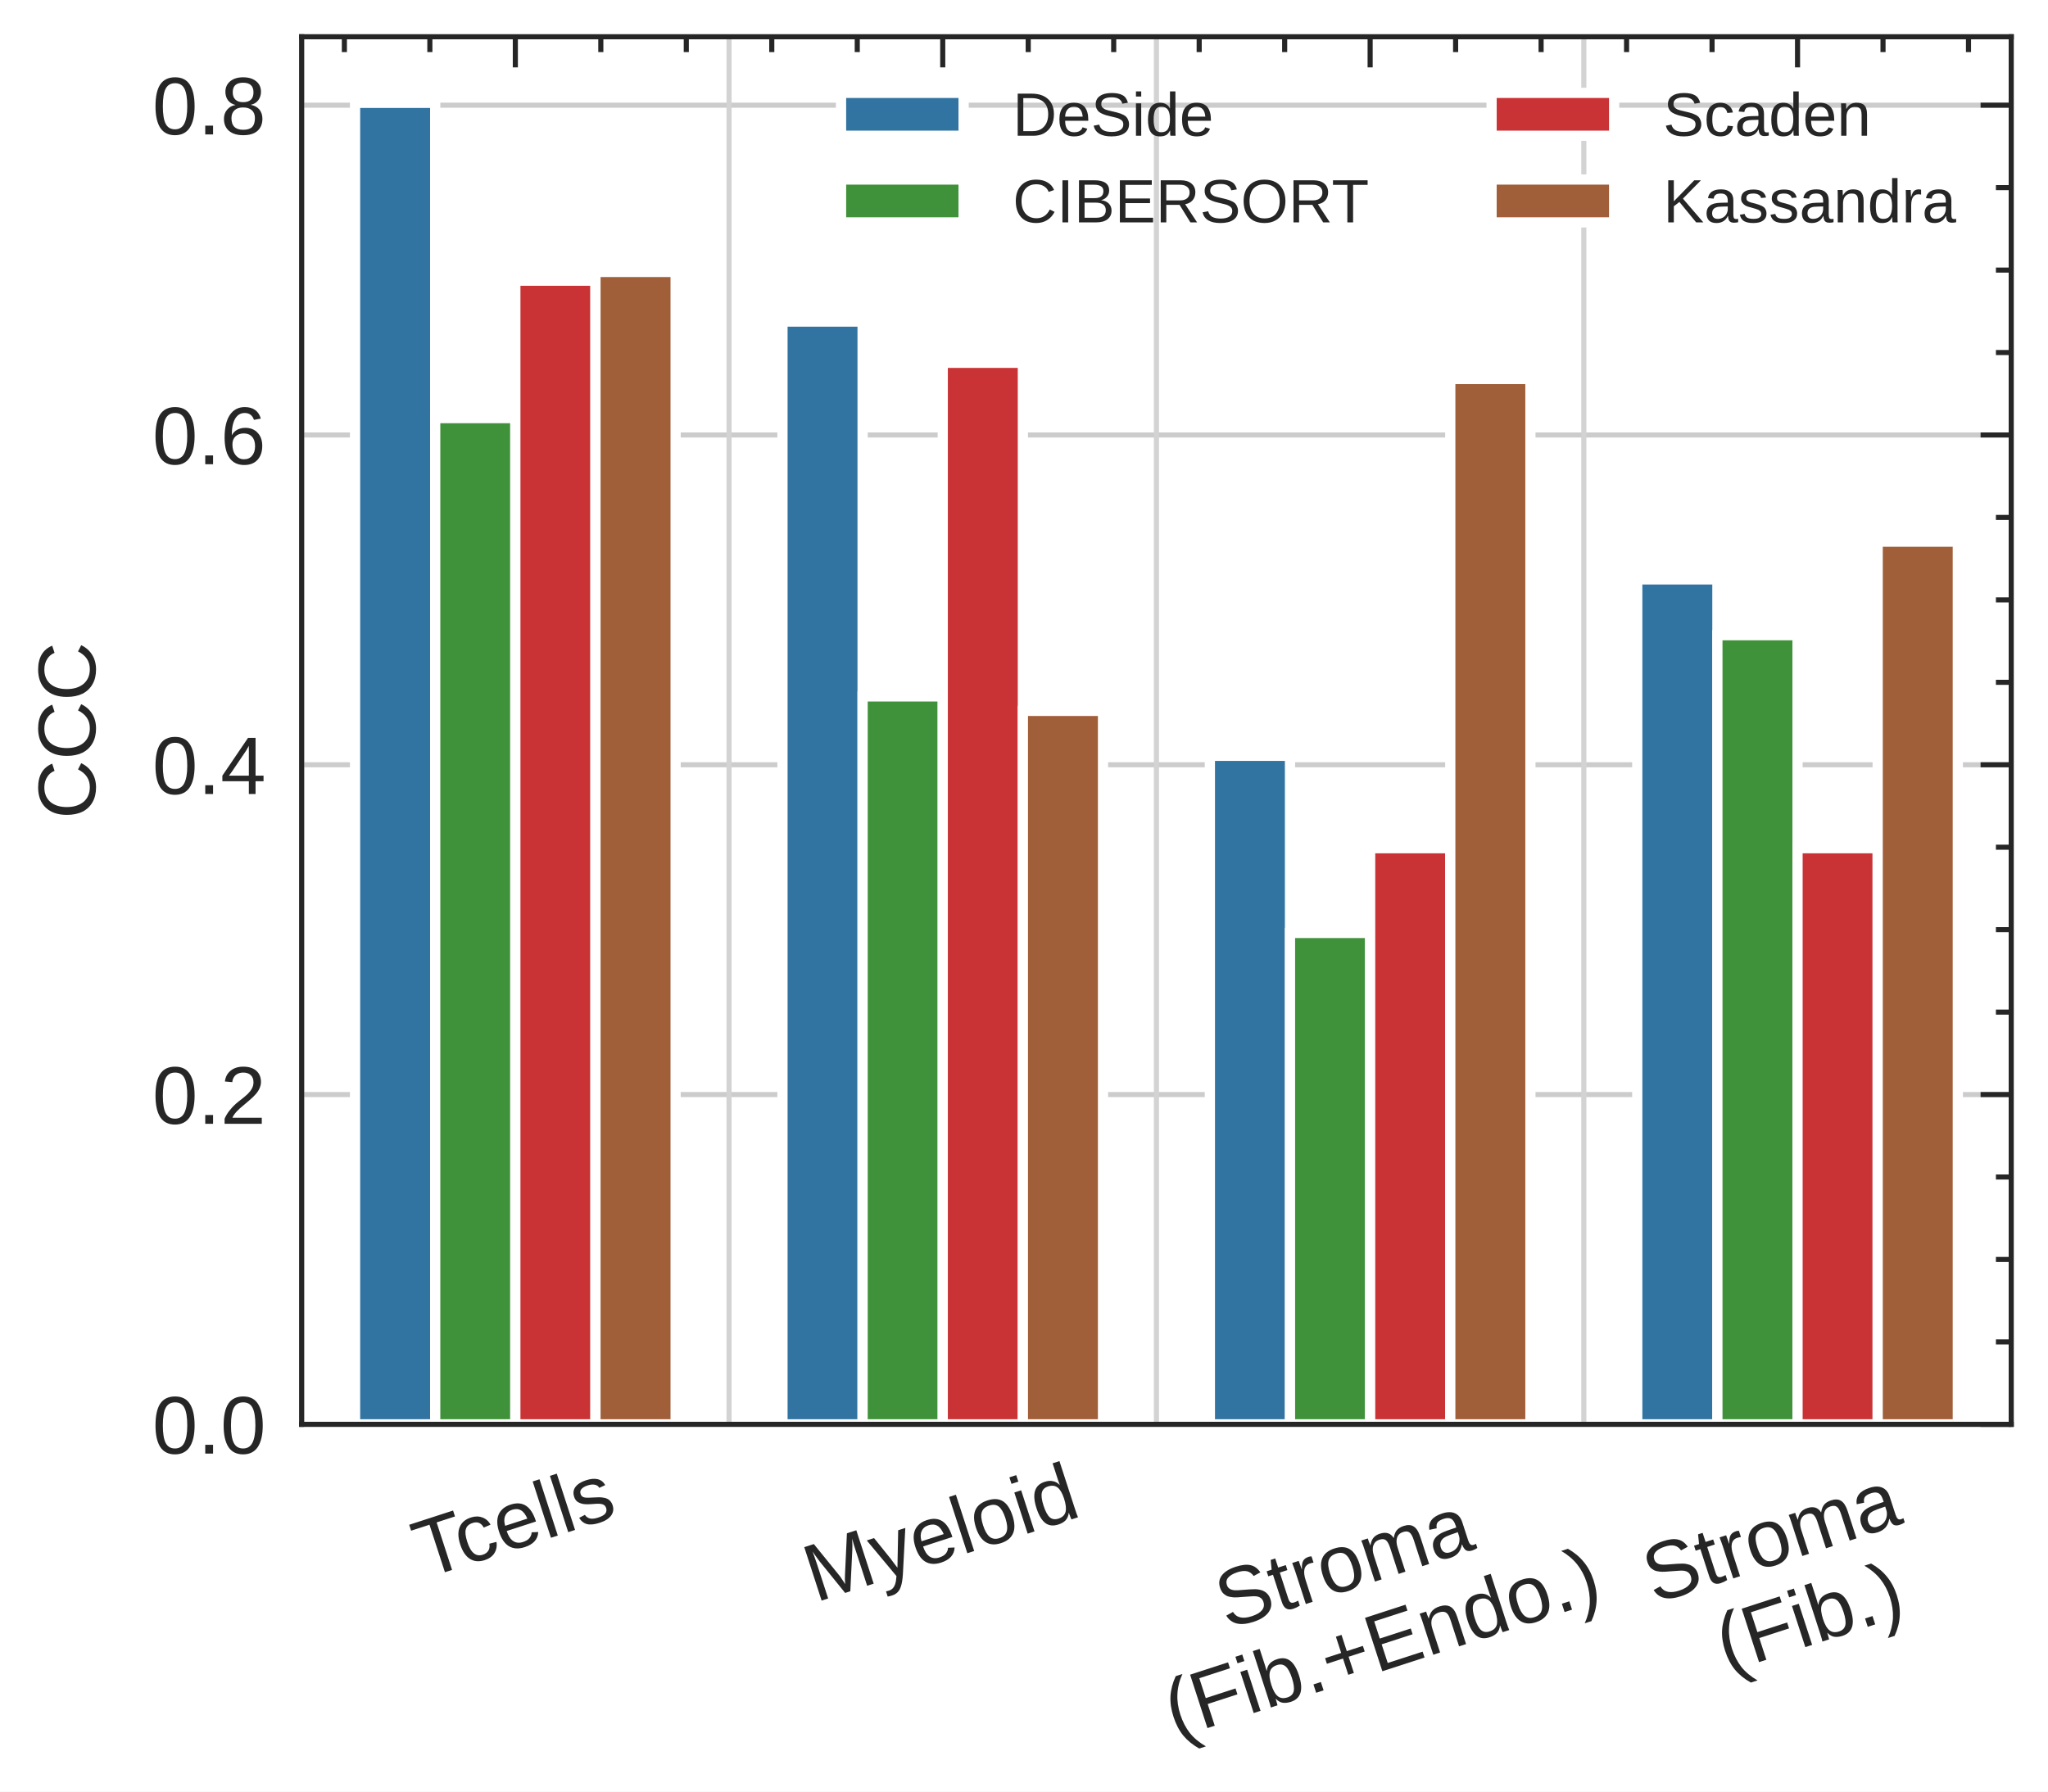
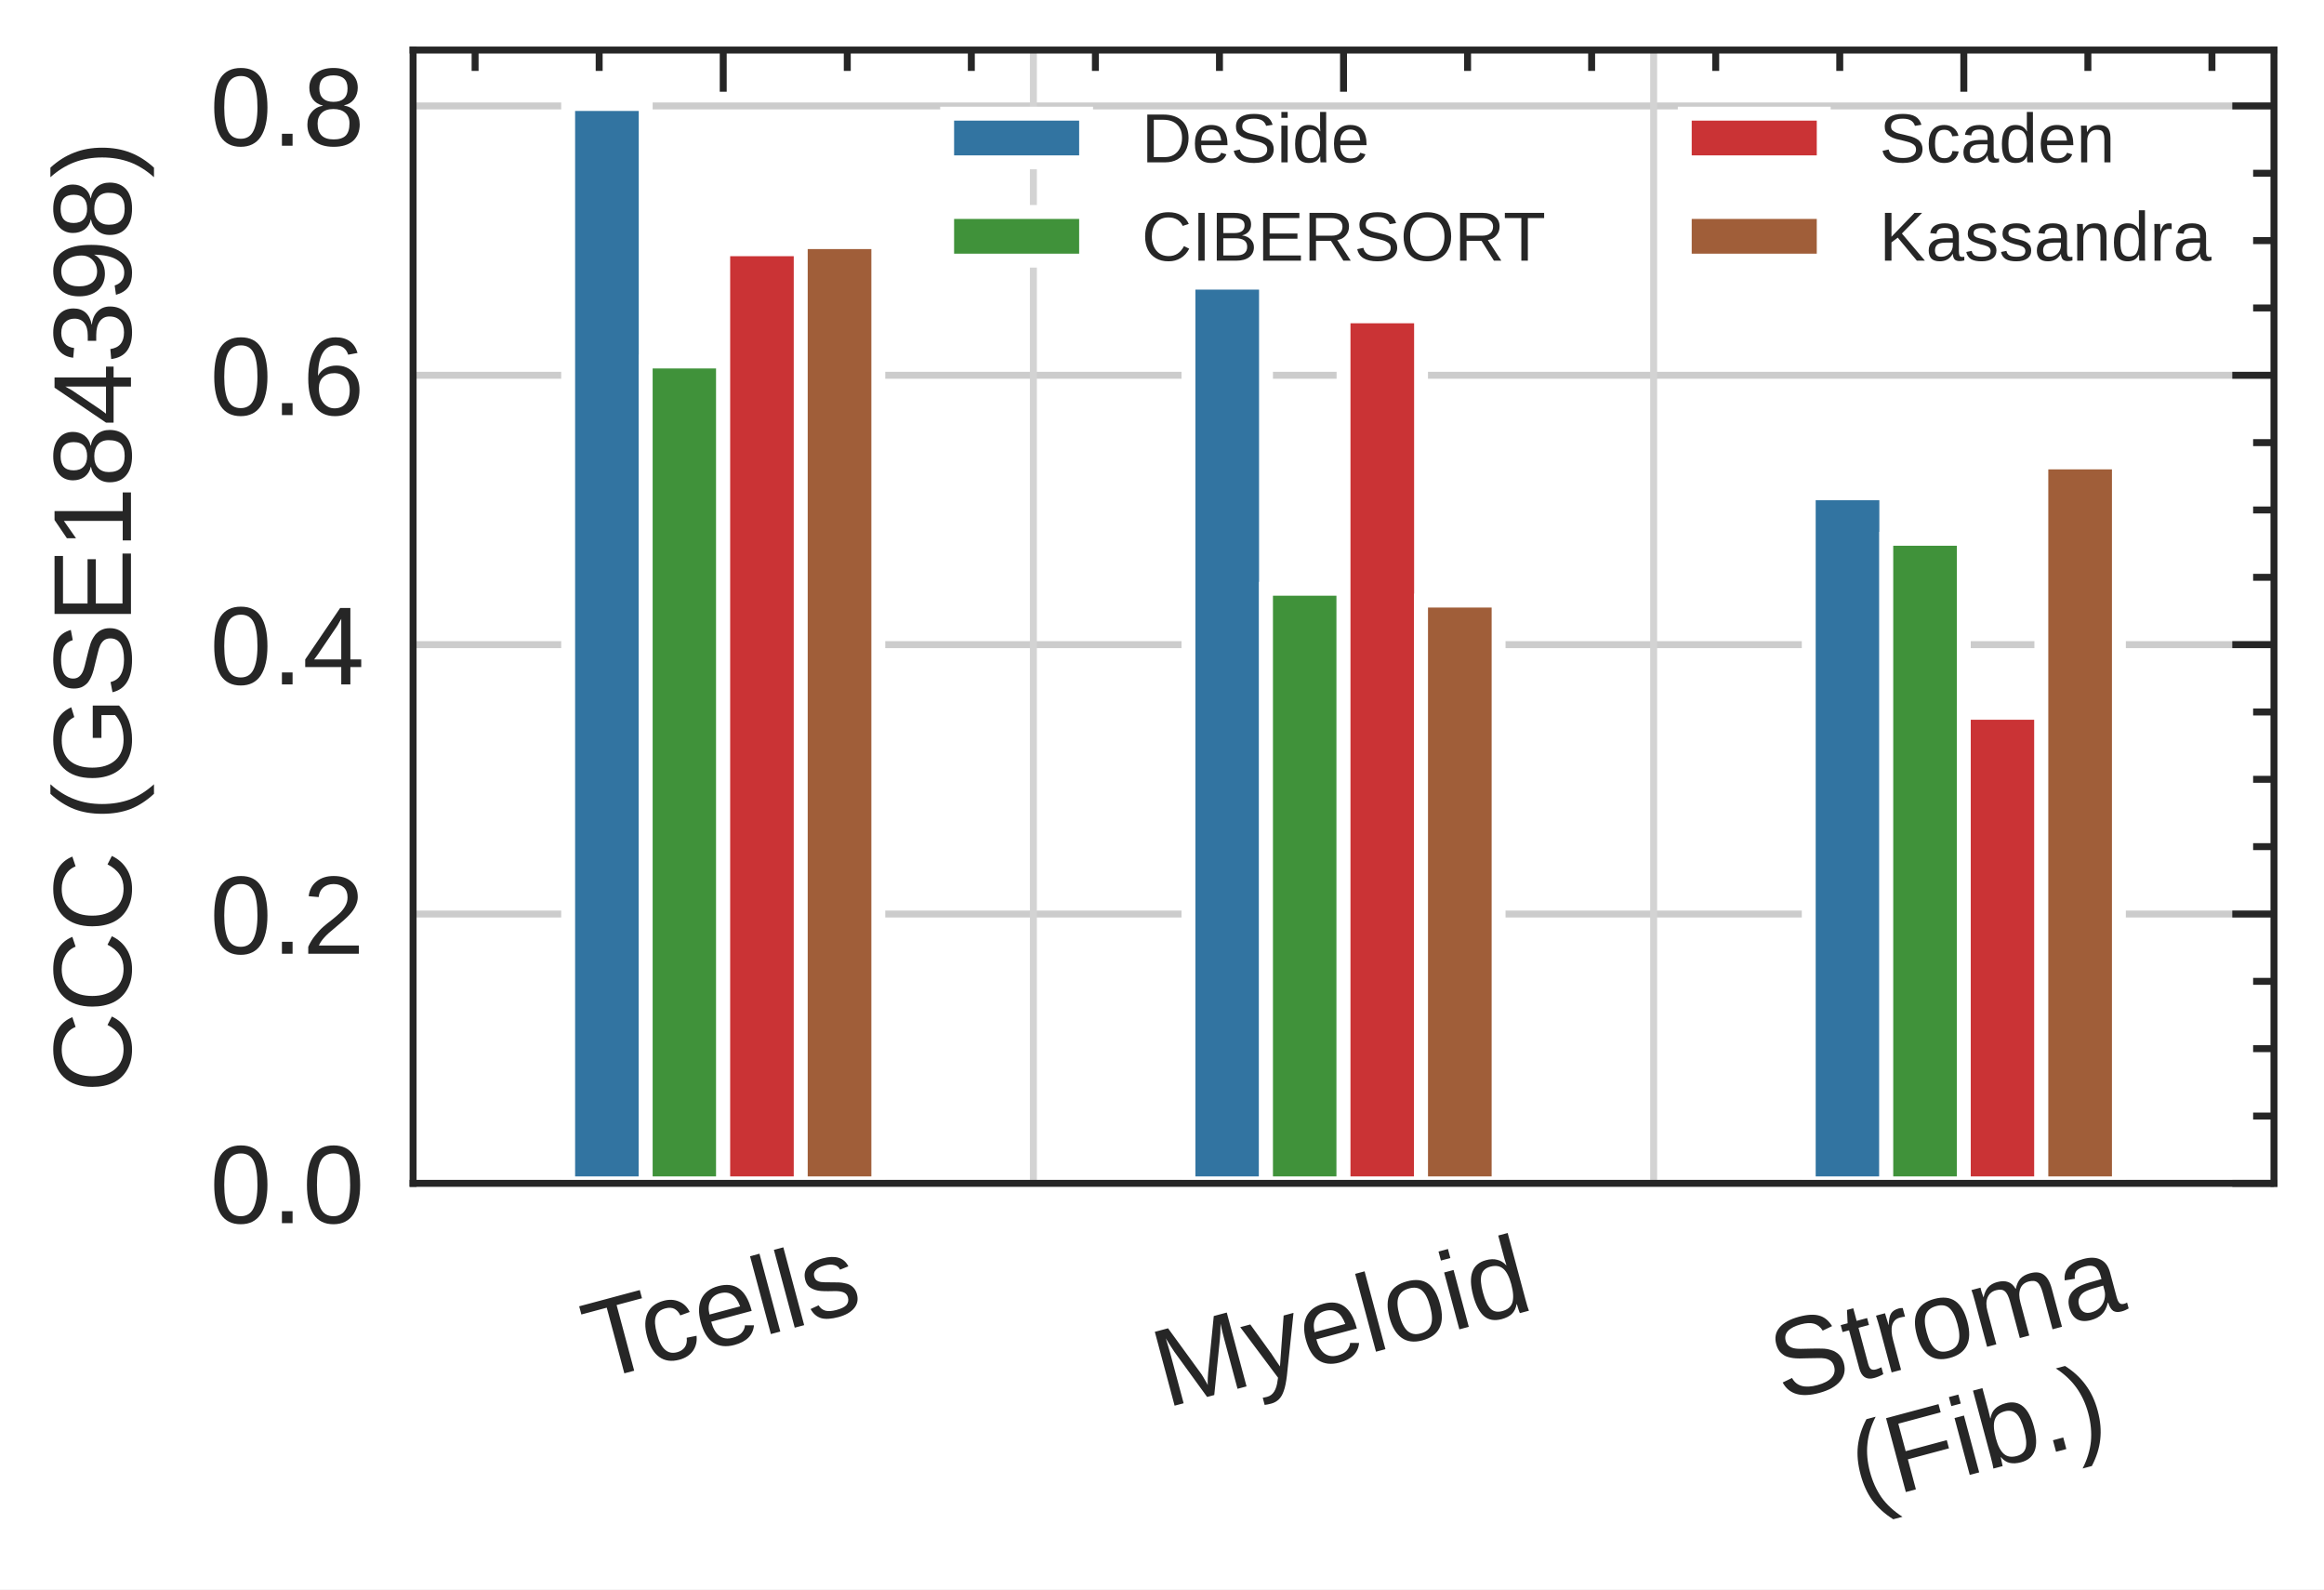
- <svg xmlns="http://www.w3.org/2000/svg" xmlns:xlink="http://www.w3.org/1999/xlink" width="200.536pt" height="175.477pt" viewBox="0 0 200.536 175.477" version="1.1">
+ <svg xmlns="http://www.w3.org/2000/svg" xmlns:xlink="http://www.w3.org/1999/xlink" width="167.248pt" height="114.357pt" viewBox="0 0 167.248 114.357" version="1.1">
  <defs>
    <style type="text/css">*{stroke-linejoin: round; stroke-linecap: butt}</style>
  </defs>
  <g id="figure_1">
    <g id="patch_1">
-       <path d="M 0 175.477  L 200.536 175.477  L 200.536 0  L 0 0  z " style="fill: #ffffff" />
+       <path d="M 0 114.357  L 167.248 114.357  L 167.248 0  L 0 0  z " style="fill: #ffffff" />
    </g>
    <g id="axes_1">
      <g id="patch_2">
-         <path d="M 29.536 139.5  L 196.936 139.5  L 196.936 3.6  L 29.536 3.6  z " style="fill: #ffffff" />
+         <path d="M 29.727 85.14  L 163.648 85.14  L 163.648 3.6  L 29.727 3.6  z " style="fill: #ffffff" />
      </g>
      <g id="matplotlib.axis_1">
        <g id="xtick_1">
          <g id="line2d_1">
            <defs>
-               <path id="mb11e8b352e" d="M 0 0  L 0 3  " style="stroke: #262626; stroke-width: 0.5" />
+               <path id="m03dd4db7f7" d="M 0 0  L 0 3  " style="stroke: #262626; stroke-width: 0.5" />
            </defs>
            <g>
-               <use xlink:href="#mb11e8b352e" x="50.461" y="3.6" style="fill: #262626; stroke: #262626; stroke-width: 0.5" />
+               <use xlink:href="#m03dd4db7f7" x="52.047" y="3.6" style="fill: #262626; stroke: #262626; stroke-width: 0.5" />
            </g>
          </g>
          <g id="text_1">
-             <text style="fill: #262626; font: 8px 'Arial'" transform="translate(41.58977 154.6263)rotate(-18)">Tcells</text>
+             <text style="fill: #262626; font: 8px 'Arial'" transform="translate(42.92351 99.34751)rotate(-15)">Tcells</text>
          </g>
        </g>
        <g id="xtick_2">
          <g id="line2d_2">
            <g>
-               <use xlink:href="#mb11e8b352e" x="92.311" y="3.6" style="fill: #262626; stroke: #262626; stroke-width: 0.5" />
+               <use xlink:href="#m03dd4db7f7" x="96.688" y="3.6" style="fill: #262626; stroke: #262626; stroke-width: 0.5" />
            </g>
          </g>
          <g id="text_2">
-             <text style="fill: #262626; font: 8px 'Arial'" transform="translate(79.82791 156.964)rotate(-18)">Myeloid</text>
+             <text style="fill: #262626; font: 8px 'Arial'" transform="translate(83.89777 101.3055)rotate(-15)">Myeloid</text>
          </g>
        </g>
        <g id="xtick_3">
          <g id="line2d_3">
            <g>
-               <use xlink:href="#mb11e8b352e" x="134.161" y="3.6" style="fill: #262626; stroke: #262626; stroke-width: 0.5" />
+               <use xlink:href="#m03dd4db7f7" x="141.327" y="3.6" style="fill: #262626; stroke: #262626; stroke-width: 0.5" />
            </g>
          </g>
          <g id="text_3">
-             <text style="fill: #262626; font: 8px 'Arial'" transform="translate(120.1426 159.6086)rotate(-18)">Stroma </text>
-             <text style="fill: #262626; font: 8px 'Arial'" transform="translate(115.0739 170.2755)rotate(-18)">(Fib.+Endo.)</text>
+             <text style="fill: #262626; font: 8px 'Arial'" transform="translate(128.2879 100.8445)rotate(-15)">Stroma</text>
+             <text style="fill: #262626; font: 8px 'Arial'" transform="translate(133.9475 108.2091)rotate(-15)">(Fib.)</text>
          </g>
        </g>
        <g id="xtick_4">
          <g id="line2d_4">
-             <g>
-               <use xlink:href="#mb11e8b352e" x="176.011" y="3.6" style="fill: #262626; stroke: #262626; stroke-width: 0.5" />
-             </g>
-           </g>
-           <g id="text_4">
-             <text style="fill: #262626; font: 8px 'Arial'" transform="translate(161.9926 157.1004)rotate(-18)">Stroma </text>
-             <text style="fill: #262626; font: 8px 'Arial'" transform="translate(169.0868 163.8153)rotate(-18)">(Fib.)</text>
+             <defs>
+               <path id="mecce9834c2" d="M 0 0  L 0 1.5  " style="stroke: #262626; stroke-width: 0.5" />
+             </defs>
+             <g>
+               <use xlink:href="#mecce9834c2" x="34.191" y="3.6" style="fill: #262626; stroke: #262626; stroke-width: 0.5" />
+             </g>
          </g>
        </g>
        <g id="xtick_5">
          <g id="line2d_5">
-             <defs>
-               <path id="mb21814b7e6" d="M 0 0  L 0 1.5  " style="stroke: #262626; stroke-width: 0.5" />
-             </defs>
-             <g>
-               <use xlink:href="#mb21814b7e6" x="33.721" y="3.6" style="fill: #262626; stroke: #262626; stroke-width: 0.5" />
+             <g>
+               <use xlink:href="#mecce9834c2" x="43.12" y="3.6" style="fill: #262626; stroke: #262626; stroke-width: 0.5" />
            </g>
          </g>
        </g>
        <g id="xtick_6">
          <g id="line2d_6">
            <g>
-               <use xlink:href="#mb21814b7e6" x="42.091" y="3.6" style="fill: #262626; stroke: #262626; stroke-width: 0.5" />
+               <use xlink:href="#mecce9834c2" x="60.975" y="3.6" style="fill: #262626; stroke: #262626; stroke-width: 0.5" />
            </g>
          </g>
        </g>
        <g id="xtick_7">
          <g id="line2d_7">
            <g>
-               <use xlink:href="#mb21814b7e6" x="58.831" y="3.6" style="fill: #262626; stroke: #262626; stroke-width: 0.5" />
+               <use xlink:href="#mecce9834c2" x="69.903" y="3.6" style="fill: #262626; stroke: #262626; stroke-width: 0.5" />
            </g>
          </g>
        </g>
        <g id="xtick_8">
          <g id="line2d_8">
            <g>
-               <use xlink:href="#mb21814b7e6" x="67.201" y="3.6" style="fill: #262626; stroke: #262626; stroke-width: 0.5" />
+               <use xlink:href="#mecce9834c2" x="78.832" y="3.6" style="fill: #262626; stroke: #262626; stroke-width: 0.5" />
            </g>
          </g>
        </g>
        <g id="xtick_9">
          <g id="line2d_9">
            <g>
-               <use xlink:href="#mb21814b7e6" x="75.571" y="3.6" style="fill: #262626; stroke: #262626; stroke-width: 0.5" />
+               <use xlink:href="#mecce9834c2" x="87.76" y="3.6" style="fill: #262626; stroke: #262626; stroke-width: 0.5" />
            </g>
          </g>
        </g>
        <g id="xtick_10">
          <g id="line2d_10">
            <g>
-               <use xlink:href="#mb21814b7e6" x="83.941" y="3.6" style="fill: #262626; stroke: #262626; stroke-width: 0.5" />
+               <use xlink:href="#mecce9834c2" x="105.615" y="3.6" style="fill: #262626; stroke: #262626; stroke-width: 0.5" />
            </g>
          </g>
        </g>
        <g id="xtick_11">
          <g id="line2d_11">
            <g>
-               <use xlink:href="#mb21814b7e6" x="100.681" y="3.6" style="fill: #262626; stroke: #262626; stroke-width: 0.5" />
+               <use xlink:href="#mecce9834c2" x="114.543" y="3.6" style="fill: #262626; stroke: #262626; stroke-width: 0.5" />
            </g>
          </g>
        </g>
        <g id="xtick_12">
          <g id="line2d_12">
            <g>
-               <use xlink:href="#mb21814b7e6" x="109.051" y="3.6" style="fill: #262626; stroke: #262626; stroke-width: 0.5" />
+               <use xlink:href="#mecce9834c2" x="123.472" y="3.6" style="fill: #262626; stroke: #262626; stroke-width: 0.5" />
            </g>
          </g>
        </g>
        <g id="xtick_13">
          <g id="line2d_13">
            <g>
-               <use xlink:href="#mb21814b7e6" x="117.421" y="3.6" style="fill: #262626; stroke: #262626; stroke-width: 0.5" />
+               <use xlink:href="#mecce9834c2" x="132.399" y="3.6" style="fill: #262626; stroke: #262626; stroke-width: 0.5" />
            </g>
          </g>
        </g>
        <g id="xtick_14">
          <g id="line2d_14">
            <g>
-               <use xlink:href="#mb21814b7e6" x="125.791" y="3.6" style="fill: #262626; stroke: #262626; stroke-width: 0.5" />
+               <use xlink:href="#mecce9834c2" x="150.256" y="3.6" style="fill: #262626; stroke: #262626; stroke-width: 0.5" />
            </g>
          </g>
        </g>
        <g id="xtick_15">
          <g id="line2d_15">
            <g>
-               <use xlink:href="#mb21814b7e6" x="142.531" y="3.6" style="fill: #262626; stroke: #262626; stroke-width: 0.5" />
-             </g>
-           </g>
-         </g>
-         <g id="xtick_16">
-           <g id="line2d_16">
-             <g>
-               <use xlink:href="#mb21814b7e6" x="150.901" y="3.6" style="fill: #262626; stroke: #262626; stroke-width: 0.5" />
-             </g>
-           </g>
-         </g>
-         <g id="xtick_17">
-           <g id="line2d_17">
-             <g>
-               <use xlink:href="#mb21814b7e6" x="159.271" y="3.6" style="fill: #262626; stroke: #262626; stroke-width: 0.5" />
-             </g>
-           </g>
-         </g>
-         <g id="xtick_18">
-           <g id="line2d_18">
-             <g>
-               <use xlink:href="#mb21814b7e6" x="167.641" y="3.6" style="fill: #262626; stroke: #262626; stroke-width: 0.5" />
-             </g>
-           </g>
-         </g>
-         <g id="xtick_19">
-           <g id="line2d_19">
-             <g>
-               <use xlink:href="#mb21814b7e6" x="184.381" y="3.6" style="fill: #262626; stroke: #262626; stroke-width: 0.5" />
-             </g>
-           </g>
-         </g>
-         <g id="xtick_20">
-           <g id="line2d_20">
-             <g>
-               <use xlink:href="#mb21814b7e6" x="192.751" y="3.6" style="fill: #262626; stroke: #262626; stroke-width: 0.5" />
+               <use xlink:href="#mecce9834c2" x="159.184" y="3.6" style="fill: #262626; stroke: #262626; stroke-width: 0.5" />
            </g>
          </g>
        </g>
      </g>
      <g id="matplotlib.axis_2">
        <g id="ytick_1">
+           <g id="line2d_16">
+             <path d="M 29.727 85.14  L 163.648 85.14  " clip-path="url(#pc19cec42f4)" style="fill: none; stroke: #cccccc; stroke-width: 0.5; stroke-linecap: round" />
+           </g>
+           <g id="line2d_17">
+             <defs>
+               <path id="m94fa86113b" d="M 0 0  L -3 0  " style="stroke: #262626; stroke-width: 0.5" />
+             </defs>
+             <g>
+               <use xlink:href="#m94fa86113b" x="163.648" y="85.14" style="fill: #262626; stroke: #262626; stroke-width: 0.5" />
+             </g>
+           </g>
+           <g id="text_4">
+             <text style="fill: #262626; font: 8px 'Arial'; text-anchor: end" x="26.227" y="88.003" transform="rotate(-0, 26.2275, 88.00312)">0.0</text>
+           </g>
+         </g>
+         <g id="ytick_2">
+           <g id="line2d_18">
+             <path d="M 29.727 65.76  L 163.648 65.76  " clip-path="url(#pc19cec42f4)" style="fill: none; stroke: #cccccc; stroke-width: 0.5; stroke-linecap: round" />
+           </g>
+           <g id="line2d_19">
+             <g>
+               <use xlink:href="#m94fa86113b" x="163.648" y="65.76" style="fill: #262626; stroke: #262626; stroke-width: 0.5" />
+             </g>
+           </g>
+           <g id="text_5">
+             <text style="fill: #262626; font: 8px 'Arial'; text-anchor: end" x="26.227" y="68.623" transform="rotate(-0, 26.2275, 68.62341)">0.2</text>
+           </g>
+         </g>
+         <g id="ytick_3">
+           <g id="line2d_20">
+             <path d="M 29.727 46.381  L 163.648 46.381  " clip-path="url(#pc19cec42f4)" style="fill: none; stroke: #cccccc; stroke-width: 0.5; stroke-linecap: round" />
+           </g>
          <g id="line2d_21">
-             <path d="M 29.536 139.5  L 196.936 139.5  " clip-path="url(#p33b886769d)" style="fill: none; stroke: #cccccc; stroke-width: 0.5; stroke-linecap: round" />
-           </g>
+             <g>
+               <use xlink:href="#m94fa86113b" x="163.648" y="46.381" style="fill: #262626; stroke: #262626; stroke-width: 0.5" />
+             </g>
+           </g>
+           <g id="text_6">
+             <text style="fill: #262626; font: 8px 'Arial'; text-anchor: end" x="26.227" y="49.244" transform="rotate(-0, 26.2275, 49.2437)">0.4</text>
+           </g>
+         </g>
+         <g id="ytick_4">
          <g id="line2d_22">
+             <path d="M 29.727 27.001  L 163.648 27.001  " clip-path="url(#pc19cec42f4)" style="fill: none; stroke: #cccccc; stroke-width: 0.5; stroke-linecap: round" />
+           </g>
+           <g id="line2d_23">
+             <g>
+               <use xlink:href="#m94fa86113b" x="163.648" y="27.001" style="fill: #262626; stroke: #262626; stroke-width: 0.5" />
+             </g>
+           </g>
+           <g id="text_7">
+             <text style="fill: #262626; font: 8px 'Arial'; text-anchor: end" x="26.227" y="29.864" transform="rotate(-0, 26.2275, 29.86398)">0.6</text>
+           </g>
+         </g>
+         <g id="ytick_5">
+           <g id="line2d_24">
+             <path d="M 29.727 7.621  L 163.648 7.621  " clip-path="url(#pc19cec42f4)" style="fill: none; stroke: #cccccc; stroke-width: 0.5; stroke-linecap: round" />
+           </g>
+           <g id="line2d_25">
+             <g>
+               <use xlink:href="#m94fa86113b" x="163.648" y="7.621" style="fill: #262626; stroke: #262626; stroke-width: 0.5" />
+             </g>
+           </g>
+           <g id="text_8">
+             <text style="fill: #262626; font: 8px 'Arial'; text-anchor: end" x="26.227" y="10.484" transform="rotate(-0, 26.2275, 10.48427)">0.8</text>
+           </g>
+         </g>
+         <g id="ytick_6">
+           <g id="line2d_26">
            <defs>
-               <path id="m126114aaee" d="M 0 0  L -3 0  " style="stroke: #262626; stroke-width: 0.5" />
+               <path id="m419a48492f" d="M 0 0  L -1.5 0  " style="stroke: #262626; stroke-width: 0.5" />
            </defs>
            <g>
-               <use xlink:href="#m126114aaee" x="196.936" y="139.5" style="fill: #262626; stroke: #262626; stroke-width: 0.5" />
-             </g>
-           </g>
-           <g id="text_5">
-             <text style="fill: #262626; font: 8px 'Arial'; text-anchor: end" x="26.036" y="142.363" transform="rotate(-0, 26.03625, 142.3631)">0.0</text>
-           </g>
-         </g>
-         <g id="ytick_2">
-           <g id="line2d_23">
-             <path d="M 29.536 107.2  L 196.936 107.2  " clip-path="url(#p33b886769d)" style="fill: none; stroke: #cccccc; stroke-width: 0.5; stroke-linecap: round" />
-           </g>
-           <g id="line2d_24">
-             <g>
-               <use xlink:href="#m126114aaee" x="196.936" y="107.2" style="fill: #262626; stroke: #262626; stroke-width: 0.5" />
-             </g>
-           </g>
-           <g id="text_6">
-             <text style="fill: #262626; font: 8px 'Arial'; text-anchor: end" x="26.036" y="110.064" transform="rotate(-0, 26.03625, 110.0636)">0.2</text>
-           </g>
-         </g>
-         <g id="ytick_3">
-           <g id="line2d_25">
-             <path d="M 29.536 74.901  L 196.936 74.901  " clip-path="url(#p33b886769d)" style="fill: none; stroke: #cccccc; stroke-width: 0.5; stroke-linecap: round" />
-           </g>
-           <g id="line2d_26">
-             <g>
-               <use xlink:href="#m126114aaee" x="196.936" y="74.901" style="fill: #262626; stroke: #262626; stroke-width: 0.5" />
-             </g>
-           </g>
-           <g id="text_7">
-             <text style="fill: #262626; font: 8px 'Arial'; text-anchor: end" x="26.036" y="77.764" transform="rotate(-0, 26.03625, 77.76408)">0.4</text>
-           </g>
-         </g>
-         <g id="ytick_4">
+               <use xlink:href="#m419a48492f" x="163.648" y="80.295" style="fill: #262626; stroke: #262626; stroke-width: 0.5" />
+             </g>
+           </g>
+         </g>
+         <g id="ytick_7">
          <g id="line2d_27">
-             <path d="M 29.536 42.601  L 196.936 42.601  " clip-path="url(#p33b886769d)" style="fill: none; stroke: #cccccc; stroke-width: 0.5; stroke-linecap: round" />
-           </g>
+             <g>
+               <use xlink:href="#m419a48492f" x="163.648" y="75.45" style="fill: #262626; stroke: #262626; stroke-width: 0.5" />
+             </g>
+           </g>
+         </g>
+         <g id="ytick_8">
          <g id="line2d_28">
            <g>
-               <use xlink:href="#m126114aaee" x="196.936" y="42.601" style="fill: #262626; stroke: #262626; stroke-width: 0.5" />
-             </g>
-           </g>
-           <g id="text_8">
-             <text style="fill: #262626; font: 8px 'Arial'; text-anchor: end" x="26.036" y="45.465" transform="rotate(-0, 26.03625, 45.46455)">0.6</text>
-           </g>
-         </g>
-         <g id="ytick_5">
+               <use xlink:href="#m419a48492f" x="163.648" y="70.605" style="fill: #262626; stroke: #262626; stroke-width: 0.5" />
+             </g>
+           </g>
+         </g>
+         <g id="ytick_9">
          <g id="line2d_29">
-             <path d="M 29.536 10.302  L 196.936 10.302  " clip-path="url(#p33b886769d)" style="fill: none; stroke: #cccccc; stroke-width: 0.5; stroke-linecap: round" />
-           </g>
+             <g>
+               <use xlink:href="#m419a48492f" x="163.648" y="60.915" style="fill: #262626; stroke: #262626; stroke-width: 0.5" />
+             </g>
+           </g>
+         </g>
+         <g id="ytick_10">
          <g id="line2d_30">
            <g>
-               <use xlink:href="#m126114aaee" x="196.936" y="10.302" style="fill: #262626; stroke: #262626; stroke-width: 0.5" />
-             </g>
-           </g>
-           <g id="text_9">
-             <text style="fill: #262626; font: 8px 'Arial'; text-anchor: end" x="26.036" y="13.165" transform="rotate(-0, 26.03625, 13.16503)">0.8</text>
-           </g>
-         </g>
-         <g id="ytick_6">
+               <use xlink:href="#m419a48492f" x="163.648" y="56.07" style="fill: #262626; stroke: #262626; stroke-width: 0.5" />
+             </g>
+           </g>
+         </g>
+         <g id="ytick_11">
          <g id="line2d_31">
-             <defs>
-               <path id="mc7b4b377d9" d="M 0 0  L -1.5 0  " style="stroke: #262626; stroke-width: 0.5" />
-             </defs>
-             <g>
-               <use xlink:href="#mc7b4b377d9" x="196.936" y="131.425" style="fill: #262626; stroke: #262626; stroke-width: 0.5" />
-             </g>
-           </g>
-         </g>
-         <g id="ytick_7">
+             <g>
+               <use xlink:href="#m419a48492f" x="163.648" y="51.225" style="fill: #262626; stroke: #262626; stroke-width: 0.5" />
+             </g>
+           </g>
+         </g>
+         <g id="ytick_12">
          <g id="line2d_32">
            <g>
-               <use xlink:href="#mc7b4b377d9" x="196.936" y="123.35" style="fill: #262626; stroke: #262626; stroke-width: 0.5" />
-             </g>
-           </g>
-         </g>
-         <g id="ytick_8">
+               <use xlink:href="#m419a48492f" x="163.648" y="41.536" style="fill: #262626; stroke: #262626; stroke-width: 0.5" />
+             </g>
+           </g>
+         </g>
+         <g id="ytick_13">
          <g id="line2d_33">
            <g>
-               <use xlink:href="#mc7b4b377d9" x="196.936" y="115.275" style="fill: #262626; stroke: #262626; stroke-width: 0.5" />
-             </g>
-           </g>
-         </g>
-         <g id="ytick_9">
+               <use xlink:href="#m419a48492f" x="163.648" y="36.691" style="fill: #262626; stroke: #262626; stroke-width: 0.5" />
+             </g>
+           </g>
+         </g>
+         <g id="ytick_14">
          <g id="line2d_34">
            <g>
-               <use xlink:href="#mc7b4b377d9" x="196.936" y="99.126" style="fill: #262626; stroke: #262626; stroke-width: 0.5" />
-             </g>
-           </g>
-         </g>
-         <g id="ytick_10">
+               <use xlink:href="#m419a48492f" x="163.648" y="31.846" style="fill: #262626; stroke: #262626; stroke-width: 0.5" />
+             </g>
+           </g>
+         </g>
+         <g id="ytick_15">
          <g id="line2d_35">
            <g>
-               <use xlink:href="#mc7b4b377d9" x="196.936" y="91.051" style="fill: #262626; stroke: #262626; stroke-width: 0.5" />
-             </g>
-           </g>
-         </g>
-         <g id="ytick_11">
+               <use xlink:href="#m419a48492f" x="163.648" y="22.156" style="fill: #262626; stroke: #262626; stroke-width: 0.5" />
+             </g>
+           </g>
+         </g>
+         <g id="ytick_16">
          <g id="line2d_36">
            <g>
-               <use xlink:href="#mc7b4b377d9" x="196.936" y="82.976" style="fill: #262626; stroke: #262626; stroke-width: 0.5" />
-             </g>
-           </g>
-         </g>
-         <g id="ytick_12">
+               <use xlink:href="#m419a48492f" x="163.648" y="17.311" style="fill: #262626; stroke: #262626; stroke-width: 0.5" />
+             </g>
+           </g>
+         </g>
+         <g id="ytick_17">
          <g id="line2d_37">
            <g>
-               <use xlink:href="#mc7b4b377d9" x="196.936" y="66.826" style="fill: #262626; stroke: #262626; stroke-width: 0.5" />
-             </g>
-           </g>
-         </g>
-         <g id="ytick_13">
-           <g id="line2d_38">
-             <g>
-               <use xlink:href="#mc7b4b377d9" x="196.936" y="58.751" style="fill: #262626; stroke: #262626; stroke-width: 0.5" />
-             </g>
-           </g>
-         </g>
-         <g id="ytick_14">
-           <g id="line2d_39">
-             <g>
-               <use xlink:href="#mc7b4b377d9" x="196.936" y="50.676" style="fill: #262626; stroke: #262626; stroke-width: 0.5" />
-             </g>
-           </g>
-         </g>
-         <g id="ytick_15">
-           <g id="line2d_40">
-             <g>
-               <use xlink:href="#mc7b4b377d9" x="196.936" y="34.527" style="fill: #262626; stroke: #262626; stroke-width: 0.5" />
-             </g>
-           </g>
-         </g>
-         <g id="ytick_16">
-           <g id="line2d_41">
-             <g>
-               <use xlink:href="#mc7b4b377d9" x="196.936" y="26.452" style="fill: #262626; stroke: #262626; stroke-width: 0.5" />
-             </g>
-           </g>
-         </g>
-         <g id="ytick_17">
-           <g id="line2d_42">
-             <g>
-               <use xlink:href="#mc7b4b377d9" x="196.936" y="18.377" style="fill: #262626; stroke: #262626; stroke-width: 0.5" />
-             </g>
-           </g>
+               <use xlink:href="#m419a48492f" x="163.648" y="12.466" style="fill: #262626; stroke: #262626; stroke-width: 0.5" />
+             </g>
+           </g>
+         </g>
+         <g id="text_9">
+           <text style="fill: #262626; font: 8px 'Arial'; text-anchor: middle" x="9.424" y="44.37" transform="rotate(-90, 9.42375, 44.37)">CCC (GSE184398)</text>
+         </g>
+       </g>
+       <g id="patch_3">
+         <path d="M 40.888 85.14  L 46.468 85.14  L 46.468 7.483  L 40.888 7.483  z " clip-path="url(#pc19cec42f4)" style="fill: #3274a1; stroke: #ffffff; stroke-linejoin: miter" />
+       </g>
+       <g id="patch_4">
+         <path d="M 85.528 85.14  L 91.108 85.14  L 91.108 20.336  L 85.528 20.336  z " clip-path="url(#pc19cec42f4)" style="fill: #3274a1; stroke: #ffffff; stroke-linejoin: miter" />
+       </g>
+       <g id="patch_5">
+         <path d="M 130.167 85.14  L 135.748 85.14  L 135.748 35.487  L 130.167 35.487  z " clip-path="url(#pc19cec42f4)" style="fill: #3274a1; stroke: #ffffff; stroke-linejoin: miter" />
+       </g>
+       <g id="patch_6">
+         <path d="M 46.468 85.14  L 52.047 85.14  L 52.047 26.009  L 46.468 26.009  z " clip-path="url(#pc19cec42f4)" style="fill: #40923a; stroke: #ffffff; stroke-linejoin: miter" />
+       </g>
+       <g id="patch_7">
+         <path d="M 91.108 85.14  L 96.688 85.14  L 96.688 42.362  L 91.108 42.362  z " clip-path="url(#pc19cec42f4)" style="fill: #40923a; stroke: #ffffff; stroke-linejoin: miter" />
+       </g>
+       <g id="patch_8">
+         <path d="M 135.748 85.14  L 141.327 85.14  L 141.327 38.767  L 135.748 38.767  z " clip-path="url(#pc19cec42f4)" style="fill: #40923a; stroke: #ffffff; stroke-linejoin: miter" />
+       </g>
+       <g id="patch_9">
+         <path d="M 52.047 85.14  L 57.627 85.14  L 57.627 17.932  L 52.047 17.932  z " clip-path="url(#pc19cec42f4)" style="fill: #ca3335; stroke: #ffffff; stroke-linejoin: miter" />
+       </g>
+       <g id="patch_10">
+         <path d="M 96.688 85.14  L 102.267 85.14  L 102.267 22.759  L 96.688 22.759  z " clip-path="url(#pc19cec42f4)" style="fill: #ca3335; stroke: #ffffff; stroke-linejoin: miter" />
+       </g>
+       <g id="patch_11">
+         <path d="M 141.327 85.14  L 146.907 85.14  L 146.907 51.284  L 141.327 51.284  z " clip-path="url(#pc19cec42f4)" style="fill: #ca3335; stroke: #ffffff; stroke-linejoin: miter" />
+       </g>
+       <g id="patch_12">
+         <path d="M 57.627 85.14  L 63.208 85.14  L 63.208 17.42  L 57.627 17.42  z " clip-path="url(#pc19cec42f4)" style="fill: #a05e39; stroke: #ffffff; stroke-linejoin: miter" />
+       </g>
+       <g id="patch_13">
+         <path d="M 102.267 85.14  L 107.847 85.14  L 107.847 43.212  L 102.267 43.212  z " clip-path="url(#pc19cec42f4)" style="fill: #a05e39; stroke: #ffffff; stroke-linejoin: miter" />
+       </g>
+       <g id="patch_14">
+         <path d="M 146.907 85.14  L 152.488 85.14  L 152.488 33.27  L 146.907 33.27  z " clip-path="url(#pc19cec42f4)" style="fill: #a05e39; stroke: #ffffff; stroke-linejoin: miter" />
+       </g>
+       <g id="line2d_38">
+         <path clip-path="url(#pc19cec42f4)" style="fill: none; stroke: #424242; stroke-width: 1.8; stroke-linecap: round" />
+       </g>
+       <g id="line2d_39">
+         <path clip-path="url(#pc19cec42f4)" style="fill: none; stroke: #424242; stroke-width: 1.8; stroke-linecap: round" />
+       </g>
+       <g id="line2d_40">
+         <path clip-path="url(#pc19cec42f4)" style="fill: none; stroke: #424242; stroke-width: 1.8; stroke-linecap: round" />
+       </g>
+       <g id="line2d_41">
+         <path clip-path="url(#pc19cec42f4)" style="fill: none; stroke: #424242; stroke-width: 1.8; stroke-linecap: round" />
+       </g>
+       <g id="line2d_42">
+         <path clip-path="url(#pc19cec42f4)" style="fill: none; stroke: #424242; stroke-width: 1.8; stroke-linecap: round" />
+       </g>
+       <g id="line2d_43">
+         <path clip-path="url(#pc19cec42f4)" style="fill: none; stroke: #424242; stroke-width: 1.8; stroke-linecap: round" />
+       </g>
+       <g id="line2d_44">
+         <path clip-path="url(#pc19cec42f4)" style="fill: none; stroke: #424242; stroke-width: 1.8; stroke-linecap: round" />
+       </g>
+       <g id="line2d_45">
+         <path clip-path="url(#pc19cec42f4)" style="fill: none; stroke: #424242; stroke-width: 1.8; stroke-linecap: round" />
+       </g>
+       <g id="line2d_46">
+         <path clip-path="url(#pc19cec42f4)" style="fill: none; stroke: #424242; stroke-width: 1.8; stroke-linecap: round" />
+       </g>
+       <g id="line2d_47">
+         <path clip-path="url(#pc19cec42f4)" style="fill: none; stroke: #424242; stroke-width: 1.8; stroke-linecap: round" />
+       </g>
+       <g id="line2d_48">
+         <path clip-path="url(#pc19cec42f4)" style="fill: none; stroke: #424242; stroke-width: 1.8; stroke-linecap: round" />
+       </g>
+       <g id="line2d_49">
+         <path clip-path="url(#pc19cec42f4)" style="fill: none; stroke: #424242; stroke-width: 1.8; stroke-linecap: round" />
+       </g>
+       <g id="line2d_50">
+         <path d="M 29.727 85.14  L 29.727 3.6  " clip-path="url(#pc19cec42f4)" style="fill: none; stroke: #d3d3d3; stroke-width: 0.5; stroke-linecap: round" />
+       </g>
+       <g id="line2d_51">
+         <path d="M 74.368 85.14  L 74.368 3.6  " clip-path="url(#pc19cec42f4)" style="fill: none; stroke: #d3d3d3; stroke-width: 0.5; stroke-linecap: round" />
+       </g>
+       <g id="line2d_52">
+         <path d="M 119.007 85.14  L 119.007 3.6  " clip-path="url(#pc19cec42f4)" style="fill: none; stroke: #d3d3d3; stroke-width: 0.5; stroke-linecap: round" />
+       </g>
+       <g id="patch_15">
+         <path d="M 29.727 85.14  L 29.727 3.6  " style="fill: none; stroke: #262626; stroke-width: 0.5; stroke-linejoin: miter; stroke-linecap: square" />
+       </g>
+       <g id="patch_16">
+         <path d="M 163.648 85.14  L 163.648 3.6  " style="fill: none; stroke: #262626; stroke-width: 0.5; stroke-linejoin: miter; stroke-linecap: square" />
+       </g>
+       <g id="patch_17">
+         <path d="M 29.727 85.14  L 163.648 85.14  " style="fill: none; stroke: #262626; stroke-width: 0.5; stroke-linejoin: miter; stroke-linecap: square" />
+       </g>
+       <g id="patch_18">
+         <path d="M 29.727 3.6  L 163.648 3.6  " style="fill: none; stroke: #262626; stroke-width: 0.5; stroke-linejoin: miter; stroke-linecap: square" />
+       </g>
+       <g id="legend_1">
+         <g id="patch_19">
+           <path d="M 68.162 11.679  L 78.162 11.679  L 78.162 8.179  L 68.162 8.179  z " style="fill: #3274a1; stroke: #ffffff; stroke-linejoin: miter" />
        </g>
        <g id="text_10">
-           <text style="fill: #262626; font: 8px 'Arial'; text-anchor: middle" x="9.326" y="71.55" transform="rotate(-90, 9.32625, 71.55)">CCC</text>
-         </g>
-       </g>
-       <g id="patch_3">
-         <path d="M 34.767 139.5  L 42.614 139.5  L 42.614 10.071  L 34.767 10.071  z " clip-path="url(#p33b886769d)" style="fill: #3274a1; stroke: #ffffff; stroke-linejoin: miter" />
-       </g>
-       <g id="patch_4">
-         <path d="M 76.618 139.5  L 84.464 139.5  L 84.464 31.494  L 76.618 31.494  z " clip-path="url(#p33b886769d)" style="fill: #3274a1; stroke: #ffffff; stroke-linejoin: miter" />
-       </g>
-       <g id="patch_5">
-         <path d="M 118.468 139.5  L 126.314 139.5  L 126.314 74.022  L 118.468 74.022  z " clip-path="url(#p33b886769d)" style="fill: #3274a1; stroke: #ffffff; stroke-linejoin: miter" />
-       </g>
-       <g id="patch_6">
-         <path d="M 160.317 139.5  L 168.164 139.5  L 168.164 56.746  L 160.317 56.746  z " clip-path="url(#p33b886769d)" style="fill: #3274a1; stroke: #ffffff; stroke-linejoin: miter" />
-       </g>
-       <g id="patch_7">
-         <path d="M 42.614 139.5  L 50.461 139.5  L 50.461 40.948  L 42.614 40.948  z " clip-path="url(#p33b886769d)" style="fill: #40923a; stroke: #ffffff; stroke-linejoin: miter" />
-       </g>
-       <g id="patch_8">
-         <path d="M 84.464 139.5  L 92.311 139.5  L 92.311 68.204  L 84.464 68.204  z " clip-path="url(#p33b886769d)" style="fill: #40923a; stroke: #ffffff; stroke-linejoin: miter" />
-       </g>
-       <g id="patch_9">
-         <path d="M 126.314 139.5  L 134.161 139.5  L 134.161 91.37  L 126.314 91.37  z " clip-path="url(#p33b886769d)" style="fill: #40923a; stroke: #ffffff; stroke-linejoin: miter" />
-       </g>
-       <g id="patch_10">
-         <path d="M 168.164 139.5  L 176.011 139.5  L 176.011 62.212  L 168.164 62.212  z " clip-path="url(#p33b886769d)" style="fill: #40923a; stroke: #ffffff; stroke-linejoin: miter" />
-       </g>
-       <g id="patch_11">
-         <path d="M 50.461 139.5  L 58.308 139.5  L 58.308 27.487  L 50.461 27.487  z " clip-path="url(#p33b886769d)" style="fill: #ca3335; stroke: #ffffff; stroke-linejoin: miter" />
-       </g>
-       <g id="patch_12">
-         <path d="M 92.311 139.5  L 100.158 139.5  L 100.158 35.532  L 92.311 35.532  z " clip-path="url(#p33b886769d)" style="fill: #ca3335; stroke: #ffffff; stroke-linejoin: miter" />
-       </g>
-       <g id="patch_13">
-         <path d="M 134.161 139.5  L 142.008 139.5  L 142.008 83.074  L 134.161 83.074  z " clip-path="url(#p33b886769d)" style="fill: #ca3335; stroke: #ffffff; stroke-linejoin: miter" />
-       </g>
-       <g id="patch_14">
-         <path d="M 176.011 139.5  L 183.858 139.5  L 183.858 83.074  L 176.011 83.074  z " clip-path="url(#p33b886769d)" style="fill: #ca3335; stroke: #ffffff; stroke-linejoin: miter" />
-       </g>
-       <g id="patch_15">
-         <path d="M 58.308 139.5  L 66.155 139.5  L 66.155 26.633  L 58.308 26.633  z " clip-path="url(#p33b886769d)" style="fill: #a05e39; stroke: #ffffff; stroke-linejoin: miter" />
-       </g>
-       <g id="patch_16">
-         <path d="M 100.158 139.5  L 108.005 139.5  L 108.005 69.621  L 100.158 69.621  z " clip-path="url(#p33b886769d)" style="fill: #a05e39; stroke: #ffffff; stroke-linejoin: miter" />
-       </g>
-       <g id="patch_17">
-         <path d="M 142.008 139.5  L 149.855 139.5  L 149.855 37.123  L 142.008 37.123  z " clip-path="url(#p33b886769d)" style="fill: #a05e39; stroke: #ffffff; stroke-linejoin: miter" />
-       </g>
-       <g id="patch_18">
-         <path d="M 183.858 139.5  L 191.705 139.5  L 191.705 53.049  L 183.858 53.049  z " clip-path="url(#p33b886769d)" style="fill: #a05e39; stroke: #ffffff; stroke-linejoin: miter" />
-       </g>
-       <g id="line2d_43">
-         <path clip-path="url(#p33b886769d)" style="fill: none; stroke: #424242; stroke-width: 1.8; stroke-linecap: round" />
-       </g>
-       <g id="line2d_44">
-         <path clip-path="url(#p33b886769d)" style="fill: none; stroke: #424242; stroke-width: 1.8; stroke-linecap: round" />
-       </g>
-       <g id="line2d_45">
-         <path clip-path="url(#p33b886769d)" style="fill: none; stroke: #424242; stroke-width: 1.8; stroke-linecap: round" />
-       </g>
-       <g id="line2d_46">
-         <path clip-path="url(#p33b886769d)" style="fill: none; stroke: #424242; stroke-width: 1.8; stroke-linecap: round" />
-       </g>
-       <g id="line2d_47">
-         <path clip-path="url(#p33b886769d)" style="fill: none; stroke: #424242; stroke-width: 1.8; stroke-linecap: round" />
-       </g>
-       <g id="line2d_48">
-         <path clip-path="url(#p33b886769d)" style="fill: none; stroke: #424242; stroke-width: 1.8; stroke-linecap: round" />
-       </g>
-       <g id="line2d_49">
-         <path clip-path="url(#p33b886769d)" style="fill: none; stroke: #424242; stroke-width: 1.8; stroke-linecap: round" />
-       </g>
-       <g id="line2d_50">
-         <path clip-path="url(#p33b886769d)" style="fill: none; stroke: #424242; stroke-width: 1.8; stroke-linecap: round" />
-       </g>
-       <g id="line2d_51">
-         <path clip-path="url(#p33b886769d)" style="fill: none; stroke: #424242; stroke-width: 1.8; stroke-linecap: round" />
-       </g>
-       <g id="line2d_52">
-         <path clip-path="url(#p33b886769d)" style="fill: none; stroke: #424242; stroke-width: 1.8; stroke-linecap: round" />
-       </g>
-       <g id="line2d_53">
-         <path clip-path="url(#p33b886769d)" style="fill: none; stroke: #424242; stroke-width: 1.8; stroke-linecap: round" />
-       </g>
-       <g id="line2d_54">
-         <path clip-path="url(#p33b886769d)" style="fill: none; stroke: #424242; stroke-width: 1.8; stroke-linecap: round" />
-       </g>
-       <g id="line2d_55">
-         <path clip-path="url(#p33b886769d)" style="fill: none; stroke: #424242; stroke-width: 1.8; stroke-linecap: round" />
-       </g>
-       <g id="line2d_56">
-         <path clip-path="url(#p33b886769d)" style="fill: none; stroke: #424242; stroke-width: 1.8; stroke-linecap: round" />
-       </g>
-       <g id="line2d_57">
-         <path clip-path="url(#p33b886769d)" style="fill: none; stroke: #424242; stroke-width: 1.8; stroke-linecap: round" />
-       </g>
-       <g id="line2d_58">
-         <path clip-path="url(#p33b886769d)" style="fill: none; stroke: #424242; stroke-width: 1.8; stroke-linecap: round" />
-       </g>
-       <g id="line2d_59">
-         <path d="M 29.536 139.5  L 29.536 3.6  " clip-path="url(#p33b886769d)" style="fill: none; stroke: #d3d3d3; stroke-width: 0.5; stroke-linecap: round" />
-       </g>
-       <g id="line2d_60">
-         <path d="M 71.386 139.5  L 71.386 3.6  " clip-path="url(#p33b886769d)" style="fill: none; stroke: #d3d3d3; stroke-width: 0.5; stroke-linecap: round" />
-       </g>
-       <g id="line2d_61">
-         <path d="M 113.236 139.5  L 113.236 3.6  " clip-path="url(#p33b886769d)" style="fill: none; stroke: #d3d3d3; stroke-width: 0.5; stroke-linecap: round" />
-       </g>
-       <g id="line2d_62">
-         <path d="M 155.086 139.5  L 155.086 3.6  " clip-path="url(#p33b886769d)" style="fill: none; stroke: #d3d3d3; stroke-width: 0.5; stroke-linecap: round" />
-       </g>
-       <g id="patch_19">
-         <path d="M 29.536 139.5  L 29.536 3.6  " style="fill: none; stroke: #262626; stroke-width: 0.5; stroke-linejoin: miter; stroke-linecap: square" />
-       </g>
-       <g id="patch_20">
-         <path d="M 196.936 139.5  L 196.936 3.6  " style="fill: none; stroke: #262626; stroke-width: 0.5; stroke-linejoin: miter; stroke-linecap: square" />
-       </g>
-       <g id="patch_21">
-         <path d="M 29.536 139.5  L 196.936 139.5  " style="fill: none; stroke: #262626; stroke-width: 0.5; stroke-linejoin: miter; stroke-linecap: square" />
-       </g>
-       <g id="patch_22">
-         <path d="M 29.536 3.6  L 196.936 3.6  " style="fill: none; stroke: #262626; stroke-width: 0.5; stroke-linejoin: miter; stroke-linecap: square" />
-       </g>
-       <g id="legend_1">
-         <g id="patch_23">
-           <path d="M 82.354 13.295  L 94.354 13.295  L 94.354 9.095  L 82.354 9.095  z " style="fill: #3274a1; stroke: #ffffff; stroke-linejoin: miter" />
+           <text style="fill: #262626; font: 5px 'Arial'; text-anchor: start" x="82.162" y="11.679" transform="rotate(-0, 82.16234, 11.67891)">DeSide</text>
+         </g>
+         <g id="patch_20">
+           <path d="M 68.162 18.752  L 78.162 18.752  L 78.162 15.252  L 68.162 15.252  z " style="fill: #40923a; stroke: #ffffff; stroke-linejoin: miter" />
        </g>
        <g id="text_11">
-           <text style="fill: #262626; font: 6px 'Arial'; text-anchor: start" x="99.154" y="13.295" transform="rotate(-0, 99.15406, 13.29469)">DeSide</text>
-         </g>
-         <g id="patch_24">
-           <path d="M 82.354 21.782  L 94.354 21.782  L 94.354 17.582  L 82.354 17.582  z " style="fill: #40923a; stroke: #ffffff; stroke-linejoin: miter" />
+           <text style="fill: #262626; font: 5px 'Arial'; text-anchor: start" x="82.162" y="18.752" transform="rotate(-0, 82.16234, 18.75156)">CIBERSORT</text>
+         </g>
+         <g id="patch_21">
+           <path d="M 121.245 11.679  L 131.245 11.679  L 131.245 8.179  L 121.245 8.179  z " style="fill: #ca3335; stroke: #ffffff; stroke-linejoin: miter" />
        </g>
        <g id="text_12">
-           <text style="fill: #262626; font: 6px 'Arial'; text-anchor: start" x="99.154" y="21.782" transform="rotate(-0, 99.15406, 21.78187)">CIBERSORT</text>
-         </g>
-         <g id="patch_25">
-           <path d="M 146.053 13.295  L 158.053 13.295  L 158.053 9.095  L 146.053 9.095  z " style="fill: #ca3335; stroke: #ffffff; stroke-linejoin: miter" />
+           <text style="fill: #262626; font: 5px 'Arial'; text-anchor: start" x="135.245" y="11.679" transform="rotate(-0, 135.2452, 11.67891)">Scaden</text>
+         </g>
+         <g id="patch_22">
+           <path d="M 121.245 18.752  L 131.245 18.752  L 131.245 15.252  L 121.245 15.252  z " style="fill: #a05e39; stroke: #ffffff; stroke-linejoin: miter" />
        </g>
        <g id="text_13">
-           <text style="fill: #262626; font: 6px 'Arial'; text-anchor: start" x="162.853" y="13.295" transform="rotate(-0, 162.8534, 13.29469)">Scaden</text>
-         </g>
-         <g id="patch_26">
-           <path d="M 146.053 21.782  L 158.053 21.782  L 158.053 17.582  L 146.053 17.582  z " style="fill: #a05e39; stroke: #ffffff; stroke-linejoin: miter" />
-         </g>
-         <g id="text_14">
-           <text style="fill: #262626; font: 6px 'Arial'; text-anchor: start" x="162.853" y="21.782" transform="rotate(-0, 162.8534, 21.78187)">Kassandra</text>
+           <text style="fill: #262626; font: 5px 'Arial'; text-anchor: start" x="135.245" y="18.752" transform="rotate(-0, 135.2452, 18.75156)">Kassandra</text>
        </g>
      </g>
    </g>
  </g>
  <defs>
-     <clipPath id="p33b886769d">
-       <rect x="29.536" y="3.6" width="167.4" height="135.9" />
+     <clipPath id="pc19cec42f4">
+       <rect x="29.727" y="3.6" width="133.92" height="81.54" />
    </clipPath>
  </defs>
</svg>
